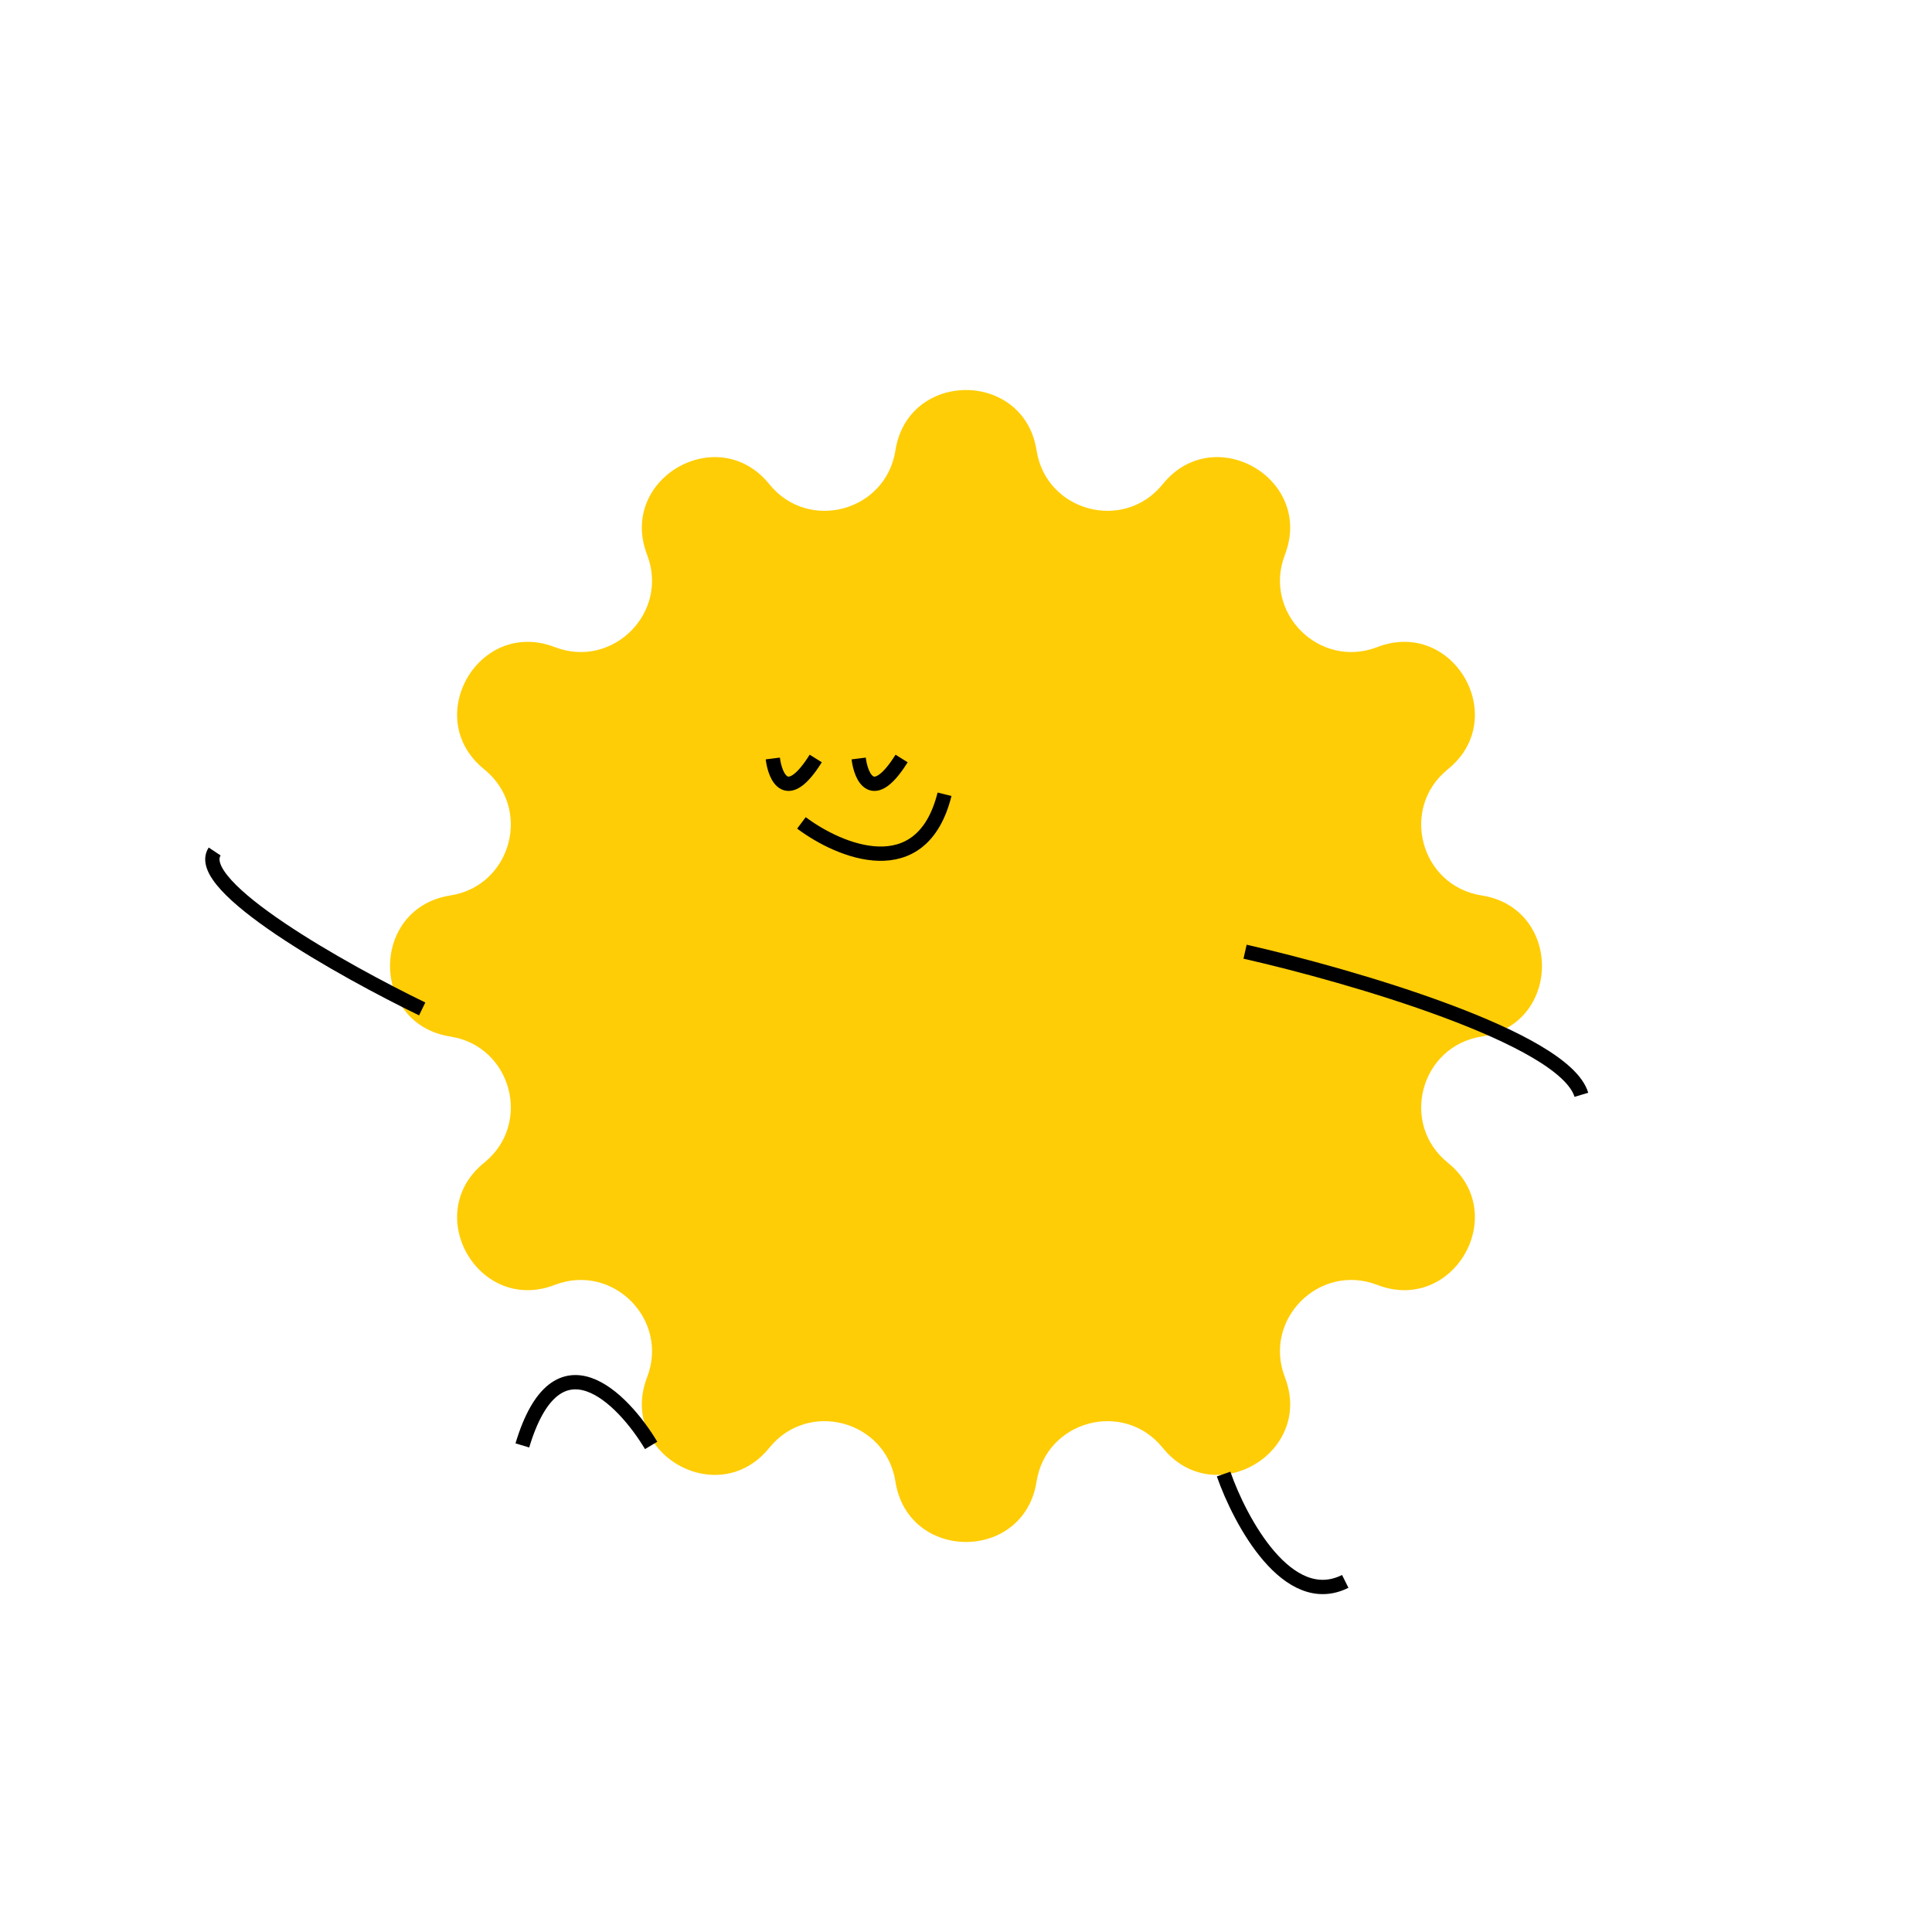
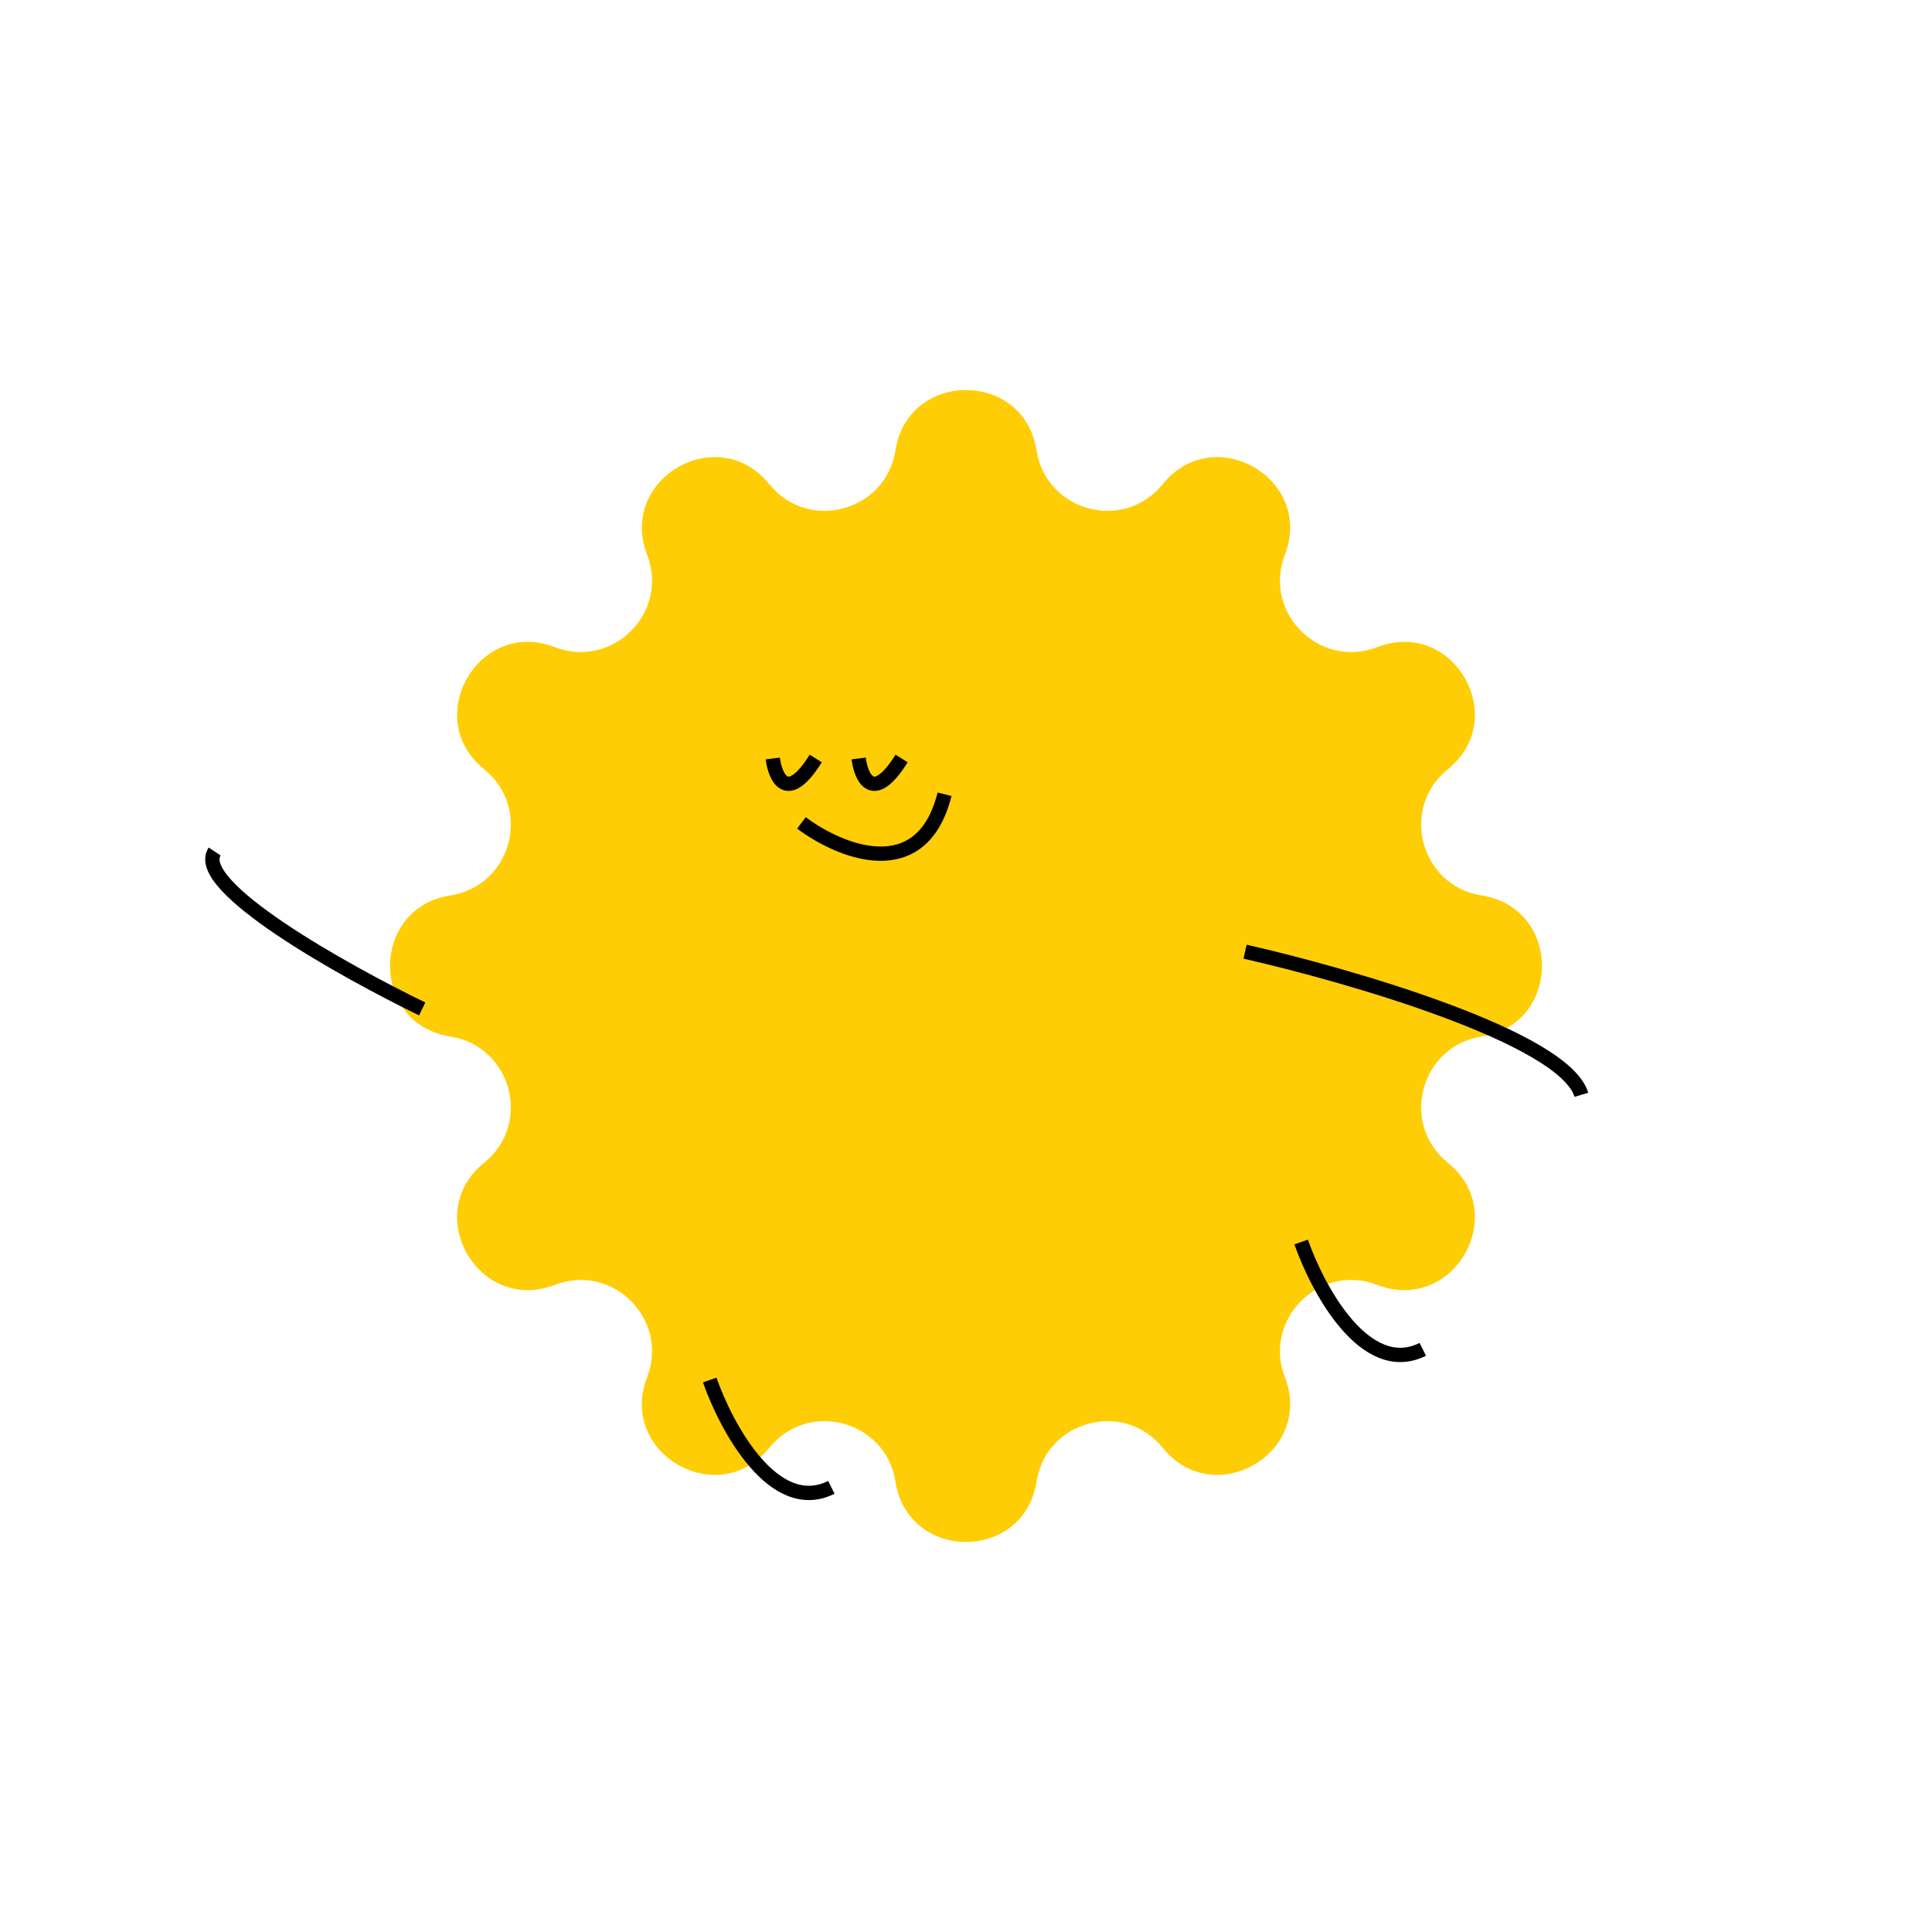
<svg xmlns="http://www.w3.org/2000/svg" width="196" height="196" viewBox="0 0 196 196" fill="none">
  <path d="M90.842 45.692C92.121 37.527 103.879 37.527 105.158 45.692C106.131 51.902 114.008 54.012 117.955 49.121C123.145 42.689 133.328 48.568 130.353 56.279C128.091 62.143 133.857 67.909 139.721 65.647C147.432 62.672 153.311 72.855 146.879 78.045C141.988 81.993 144.098 89.869 150.308 90.842C158.473 92.121 158.473 103.879 150.308 105.158C144.098 106.131 141.988 114.008 146.879 117.955C153.311 123.145 147.432 133.328 139.721 130.353C133.857 128.091 128.091 133.857 130.353 139.721C133.328 147.432 123.145 153.311 117.955 146.879C114.008 141.988 106.131 144.098 105.158 150.308C103.879 158.473 92.121 158.473 90.842 150.308C89.869 144.098 81.993 141.988 78.045 146.879C72.855 153.311 62.672 147.432 65.647 139.721C67.909 133.857 62.143 128.091 56.279 130.353C48.568 133.328 42.689 123.145 49.121 117.955C54.012 114.008 51.902 106.131 45.692 105.158C37.527 103.879 37.527 92.121 45.692 90.842C51.902 89.869 54.012 81.993 49.121 78.045C42.689 72.855 48.568 62.672 56.279 65.647C62.143 67.909 67.909 62.143 65.647 56.279C62.672 48.568 72.855 42.689 78.045 49.121C81.993 54.012 89.869 51.902 90.842 45.692Z" fill="#FFCD05" />
  <path d="M78.4 76.948C78.642 78.884 79.852 81.594 82.756 76.948" stroke="black" stroke-width="1.452" />
  <path d="M87.111 76.948C87.353 78.884 88.563 81.594 91.467 76.948" stroke="black" stroke-width="1.452" />
  <path d="M81.305 83.482C85.176 86.385 93.5 89.87 95.823 80.578" stroke="black" stroke-width="1.452" />
  <path d="M42.831 102.355C34.846 98.484 19.456 89.869 21.779 86.385" stroke="black" stroke-width="1.452" />
  <path d="M126.311 96.548C136.957 98.968 158.687 105.259 160.429 111.066" stroke="black" stroke-width="1.452" />
-   <path d="M66.059 146.637C63.155 141.797 56.477 135.022 52.992 146.637" stroke="black" stroke-width="1.452" />
-   <path d="M124.133 149.541C125.827 154.381 130.666 163.334 136.474 160.43" stroke="black" stroke-width="1.452" />
+   <path d="M132 126C133.694 130.84 138.533 139.793 144.341 136.889" stroke="black" stroke-width="1.452" />
+   <path d="M72 140C73.694 144.84 78.533 153.793 84.341 150.889" stroke="black" stroke-width="1.452" />
</svg>
